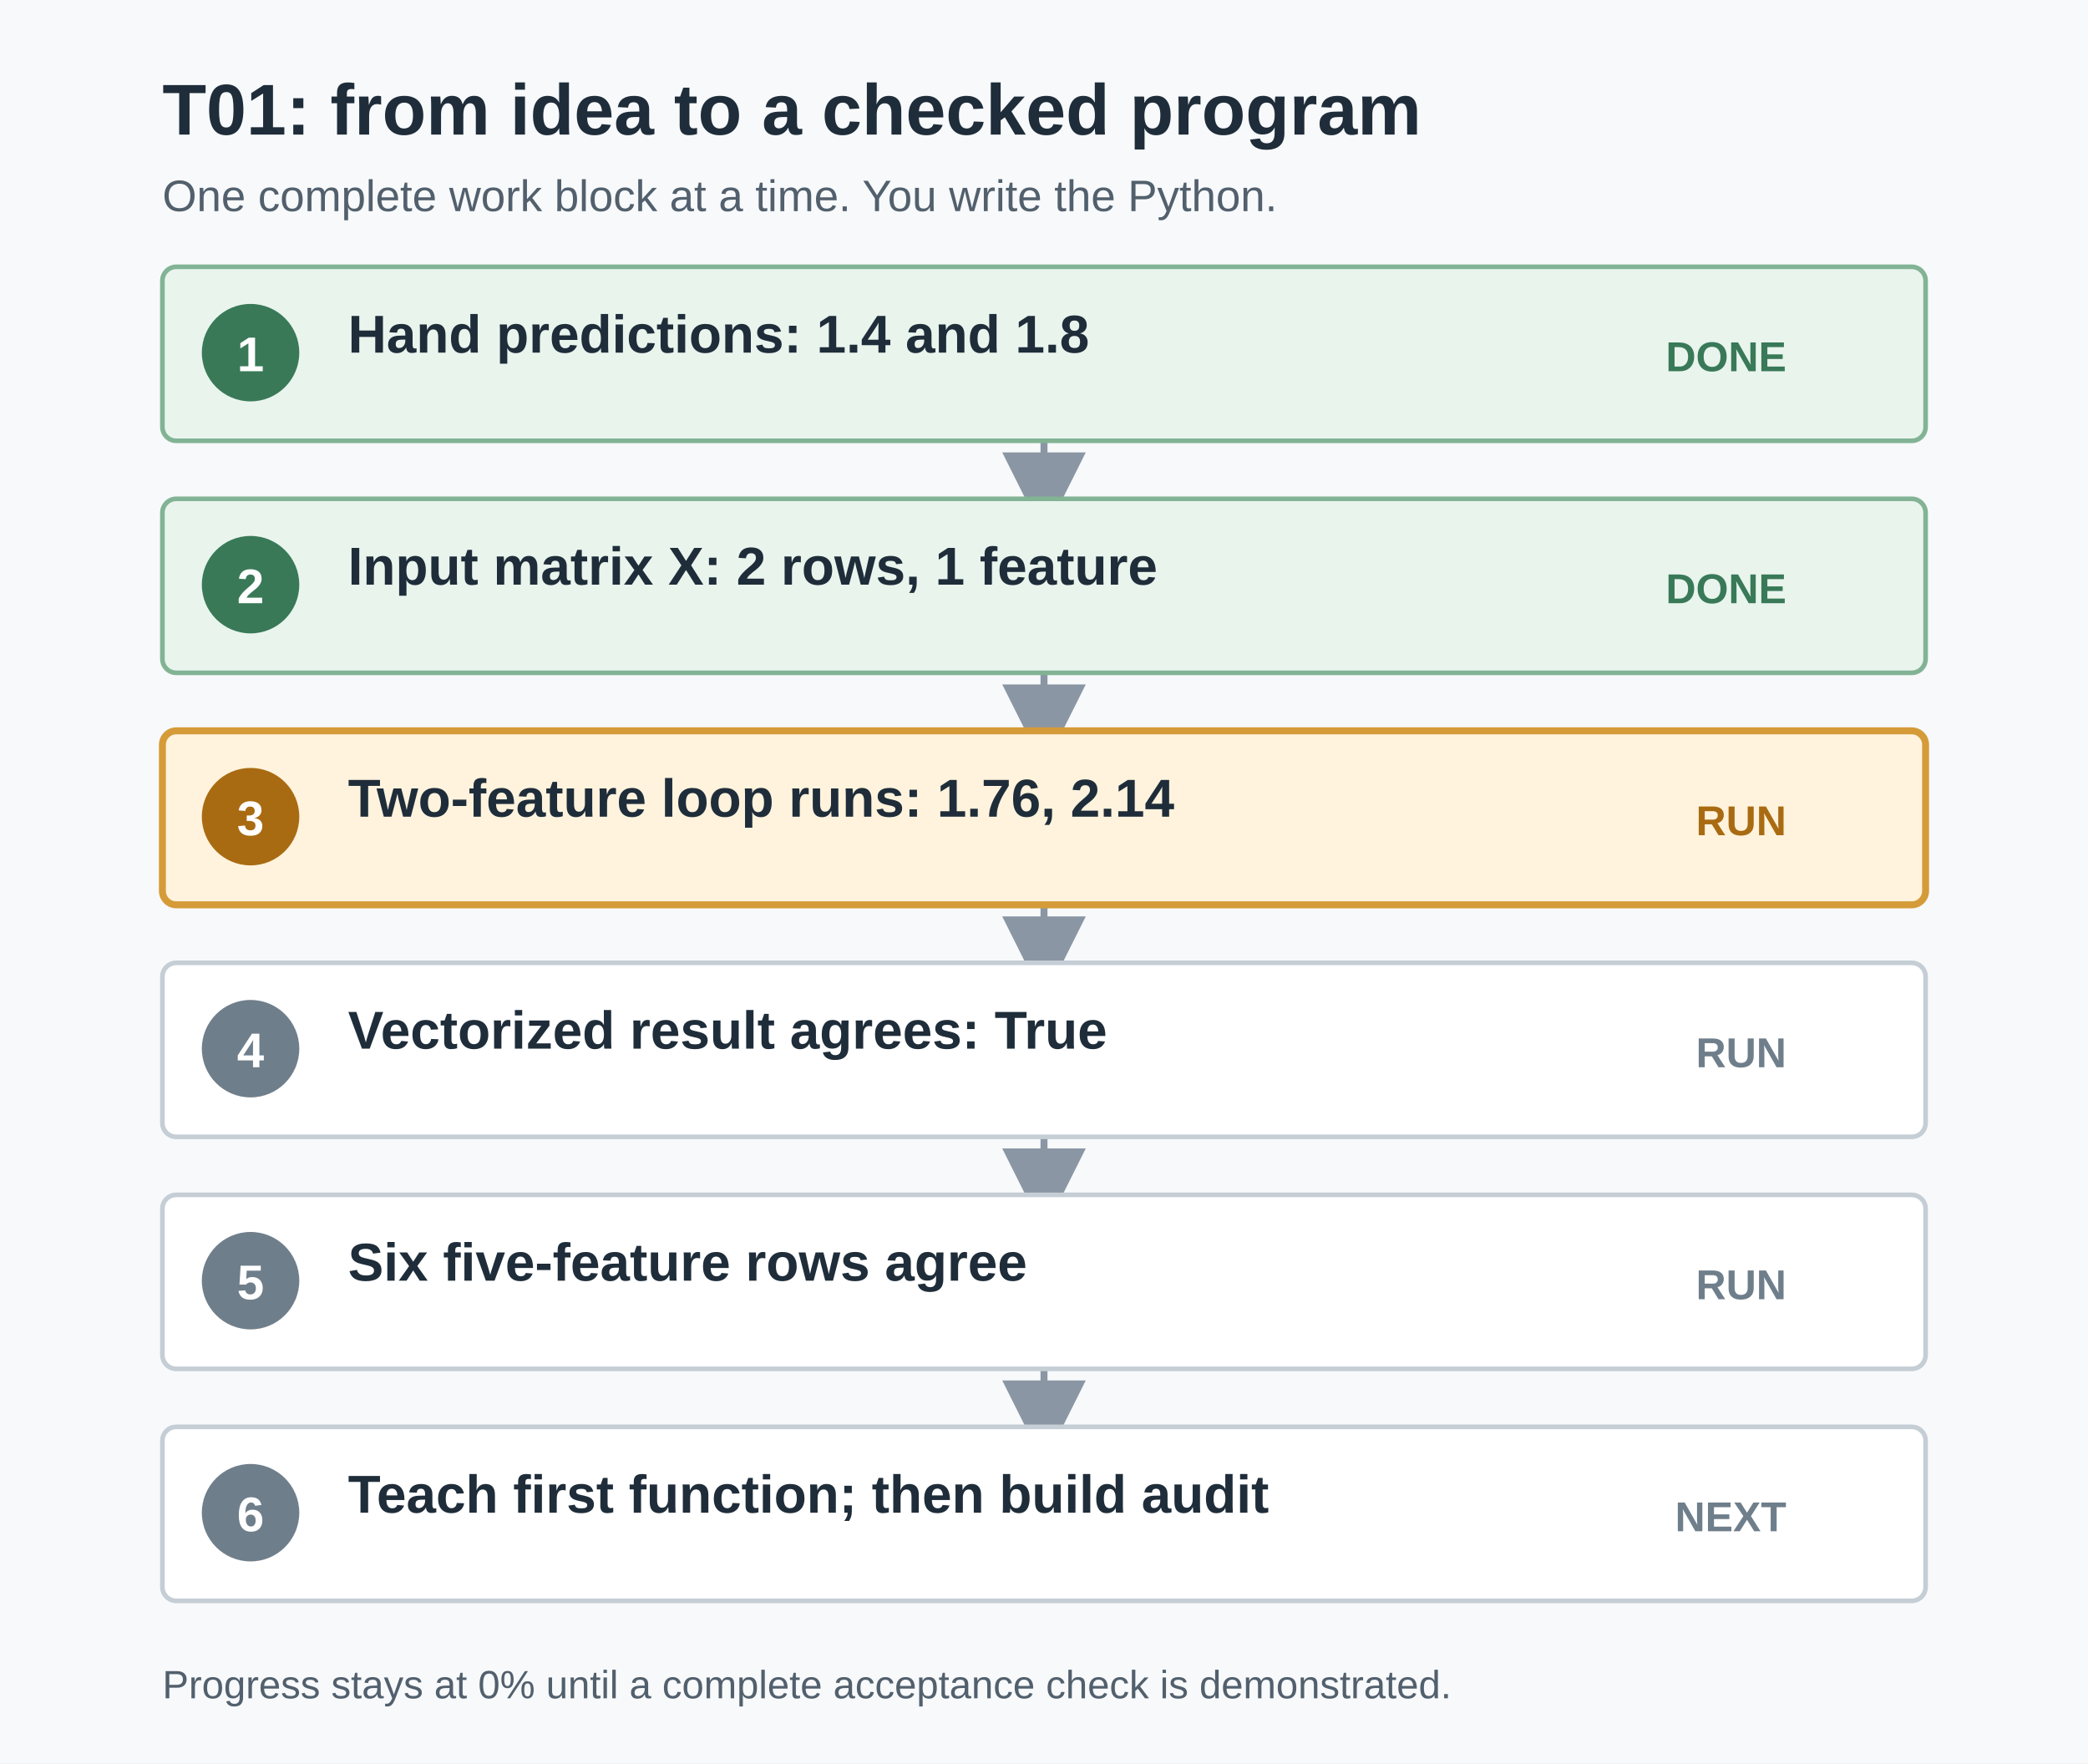
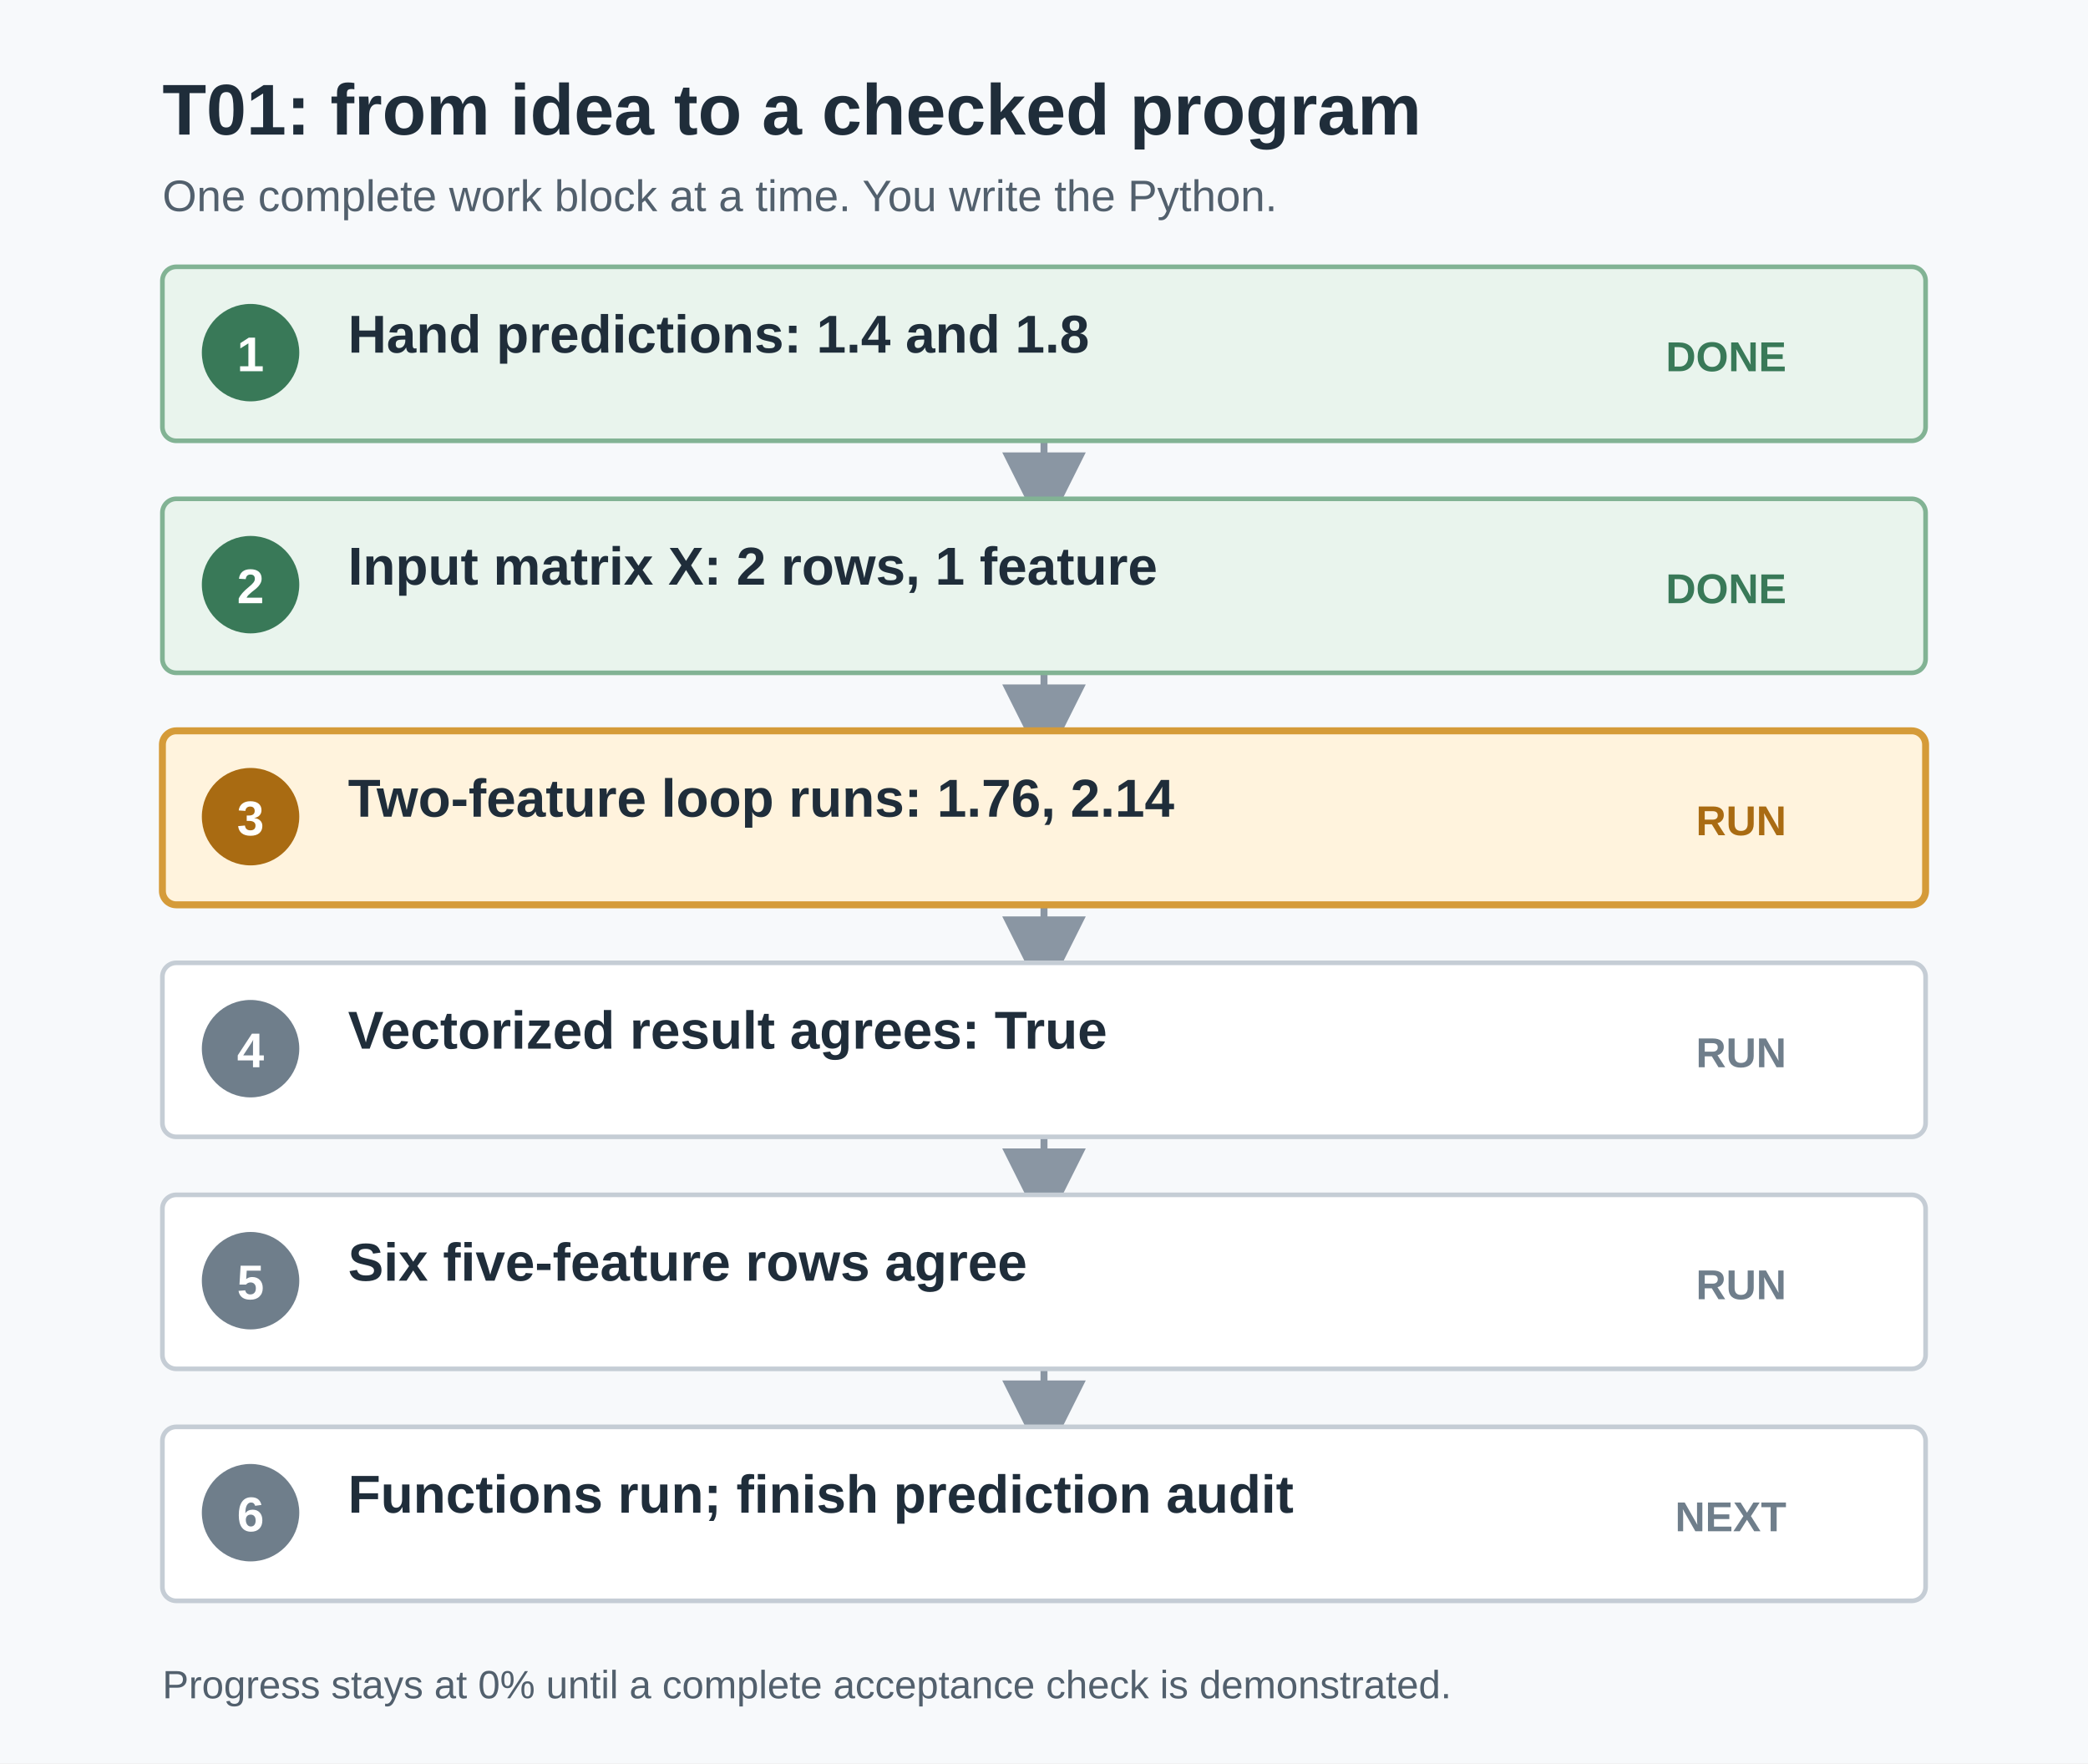
<svg xmlns="http://www.w3.org/2000/svg" width="900" height="760" viewBox="0 0 900 760" role="img" aria-labelledby="title desc">
  <defs>
    <marker id="arrow" markerWidth="12" markerHeight="12" refX="6" refY="6" orient="auto">
      <path d="M 0 0 L 12 6 L 0 12 z" fill="#8a96a3" />
    </marker>
  </defs>
  <rect width="900" height="760" fill="#f7f9fb" />
  <text x="70" y="58" font-family="Arial, sans-serif" font-size="31" font-weight="700" fill="#1f2d3a">T01: from idea to a checked program</text>
  <text x="70" y="91" font-family="Arial, sans-serif" font-size="19" fill="#52606d">One complete work block at a time. You write the Python.</text>
  <path d="M 450 190 L 450 213" stroke="#8a96a3" stroke-width="3" marker-end="url(#arrow)" />
  <path d="M 450 290 L 450 313" stroke="#8a96a3" stroke-width="3" marker-end="url(#arrow)" />
  <path d="M 450 390 L 450 413" stroke="#8a96a3" stroke-width="3" marker-end="url(#arrow)" />
  <path d="M 450 490 L 450 513" stroke="#8a96a3" stroke-width="3" marker-end="url(#arrow)" />
  <path d="M 450 590 L 450 613" stroke="#8a96a3" stroke-width="3" marker-end="url(#arrow)" />
  <rect x="70" y="115" width="760" height="75" rx="6" fill="#e9f4ed" stroke="#82b394" stroke-width="2" />
  <circle cx="108" cy="152" r="21" fill="#397958" />
  <text x="108" y="160" text-anchor="middle" font-family="Arial, sans-serif" font-size="21" font-weight="700" fill="#fff">1</text>
  <text x="150" y="152" font-family="Arial, sans-serif" font-size="23" font-weight="700" fill="#1f2d3a">Hand predictions: 1.4 and 1.8</text>
  <text x="770" y="160" text-anchor="end" font-family="Arial, sans-serif" font-size="18" font-weight="700" fill="#397958">DONE</text>
  <rect x="70" y="215" width="760" height="75" rx="6" fill="#e9f4ed" stroke="#82b394" stroke-width="2" />
  <circle cx="108" cy="252" r="21" fill="#397958" />
  <text x="108" y="260" text-anchor="middle" font-family="Arial, sans-serif" font-size="21" font-weight="700" fill="#fff">2</text>
  <text x="150" y="252" font-family="Arial, sans-serif" font-size="23" font-weight="700" fill="#1f2d3a">Input matrix X: 2 rows, 1 feature</text>
  <text x="770" y="260" text-anchor="end" font-family="Arial, sans-serif" font-size="18" font-weight="700" fill="#397958">DONE</text>
  <rect x="70" y="315" width="760" height="75" rx="6" fill="#fff3dd" stroke="#d59b39" stroke-width="3" />
  <circle cx="108" cy="352" r="21" fill="#a96b12" />
  <text x="108" y="360" text-anchor="middle" font-family="Arial, sans-serif" font-size="21" font-weight="700" fill="#fff">3</text>
  <text x="150" y="352" font-family="Arial, sans-serif" font-size="23" font-weight="700" fill="#1f2d3a">Two-feature loop runs: 1.76, 2.14</text>
  <text x="770" y="360" text-anchor="end" font-family="Arial, sans-serif" font-size="18" font-weight="700" fill="#a96b12">RUN</text>
  <rect x="70" y="415" width="760" height="75" rx="6" fill="#fff" stroke="#c5cdd5" stroke-width="2" />
  <circle cx="108" cy="452" r="21" fill="#6f7e8b" />
  <text x="108" y="460" text-anchor="middle" font-family="Arial, sans-serif" font-size="21" font-weight="700" fill="#fff">4</text>
  <text x="150" y="452" font-family="Arial, sans-serif" font-size="23" font-weight="700" fill="#1f2d3a">Vectorized result agrees: True</text>
  <text x="770" y="460" text-anchor="end" font-family="Arial, sans-serif" font-size="18" font-weight="700" fill="#6f7e8b">RUN</text>
  <rect x="70" y="515" width="760" height="75" rx="6" fill="#fff" stroke="#c5cdd5" stroke-width="2" />
  <circle cx="108" cy="552" r="21" fill="#6f7e8b" />
  <text x="108" y="560" text-anchor="middle" font-family="Arial, sans-serif" font-size="21" font-weight="700" fill="#fff">5</text>
  <text x="150" y="552" font-family="Arial, sans-serif" font-size="23" font-weight="700" fill="#1f2d3a">Six five-feature rows agree</text>
  <text x="770" y="560" text-anchor="end" font-family="Arial, sans-serif" font-size="18" font-weight="700" fill="#6f7e8b">RUN</text>
  <rect x="70" y="615" width="760" height="75" rx="6" fill="#fff" stroke="#c5cdd5" stroke-width="2" />
  <circle cx="108" cy="652" r="21" fill="#6f7e8b" />
  <text x="108" y="660" text-anchor="middle" font-family="Arial, sans-serif" font-size="21" font-weight="700" fill="#fff">6</text>
-   <text x="150" y="652" font-family="Arial, sans-serif" font-size="23" font-weight="700" fill="#1f2d3a">Teach first function; then build audit</text>
+   <text x="150" y="652" font-family="Arial, sans-serif" font-size="23" font-weight="700" fill="#1f2d3a">Functions run; finish prediction audit</text>
  <text x="770" y="660" text-anchor="end" font-family="Arial, sans-serif" font-size="18" font-weight="700" fill="#6f7e8b">NEXT</text>
  <text x="70" y="732" font-family="Arial, sans-serif" font-size="17" fill="#52606d">Progress stays at 0% until a complete acceptance check is demonstrated.</text>
</svg>
